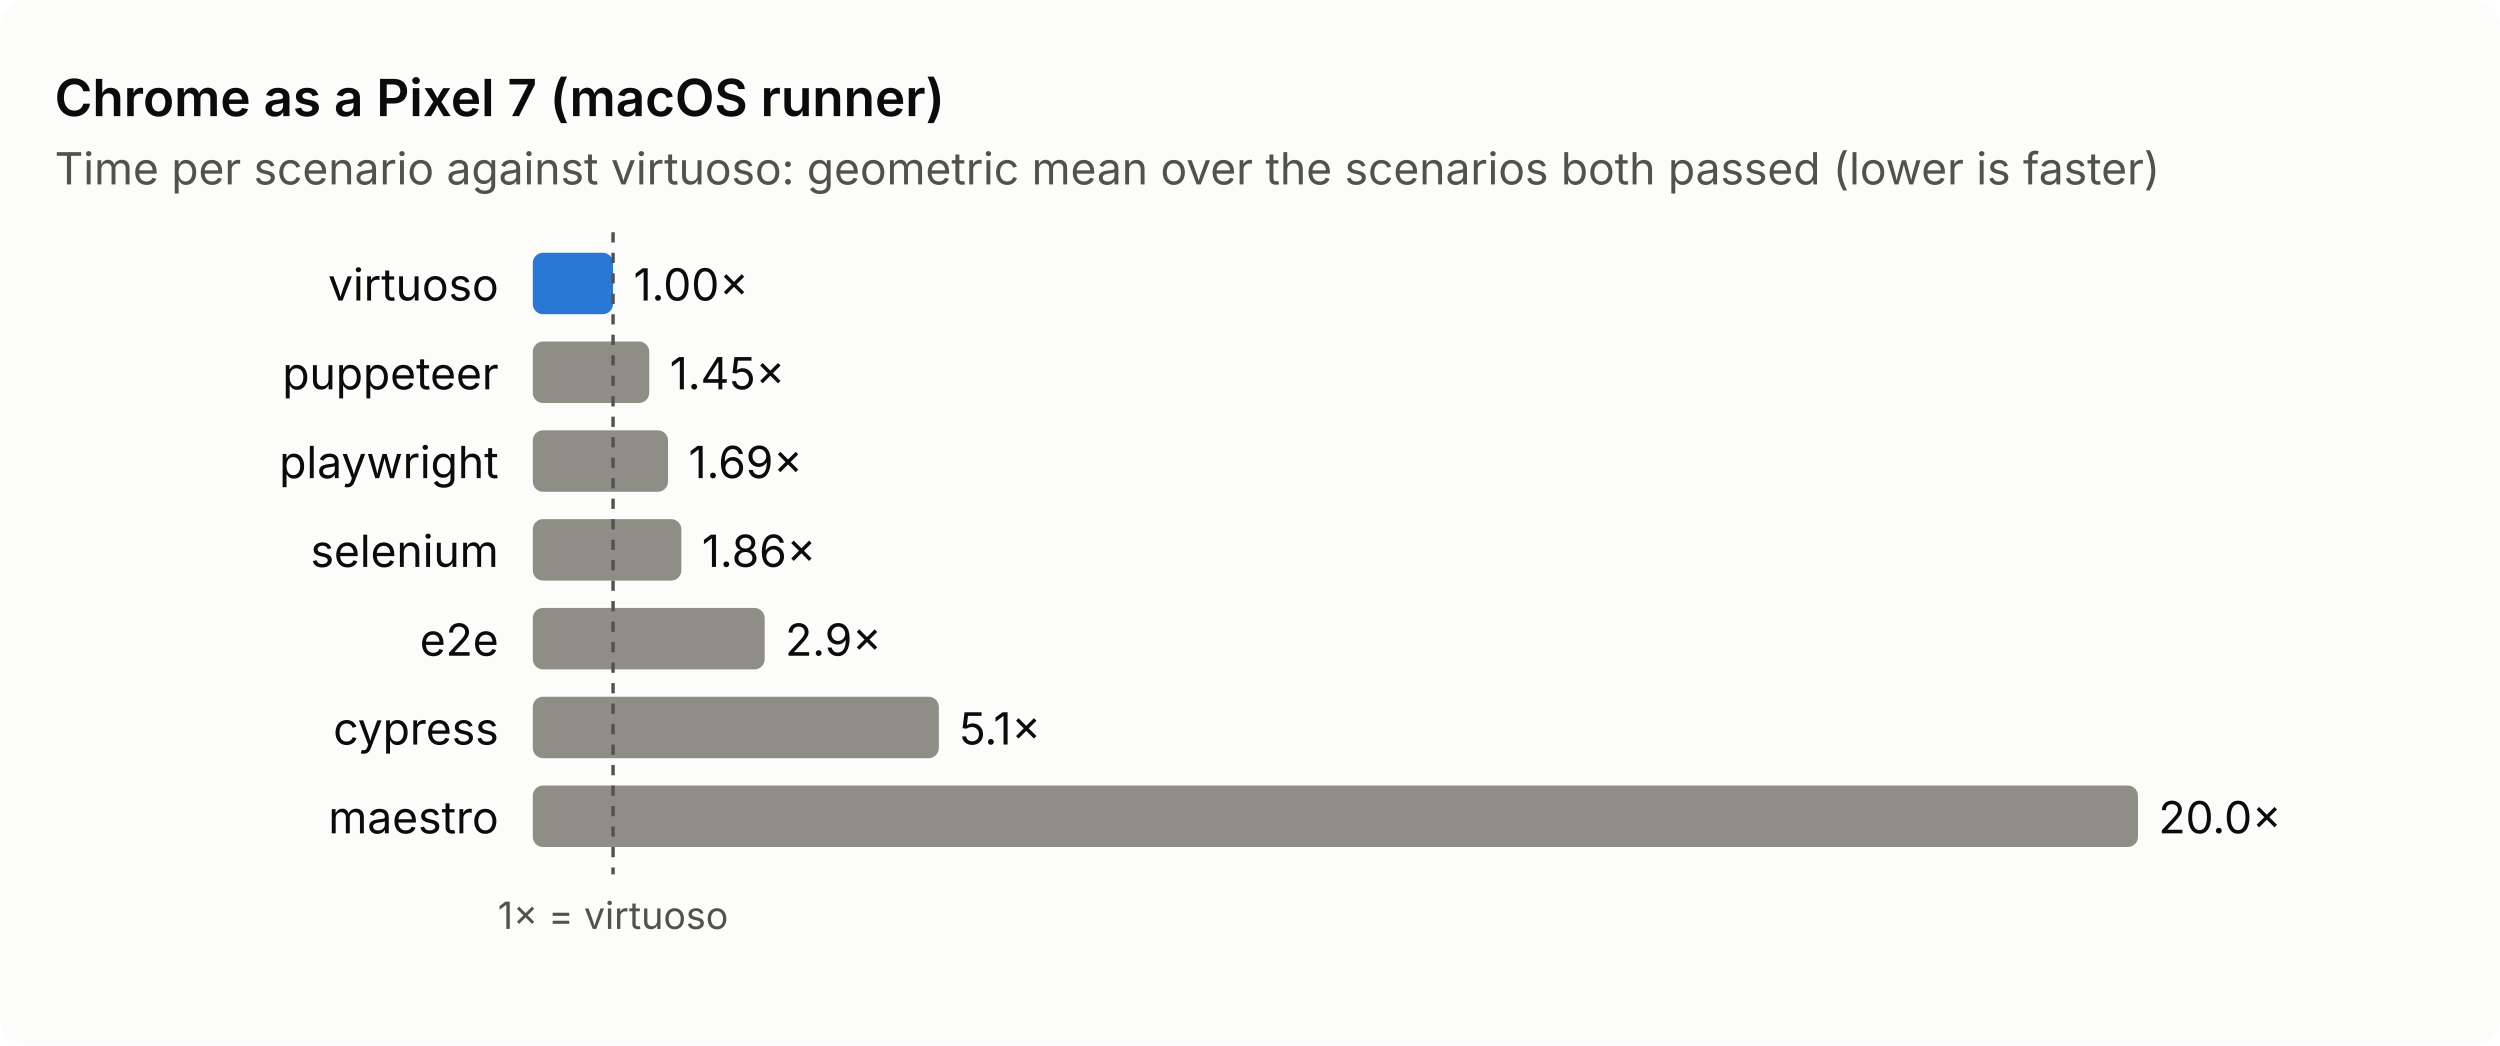
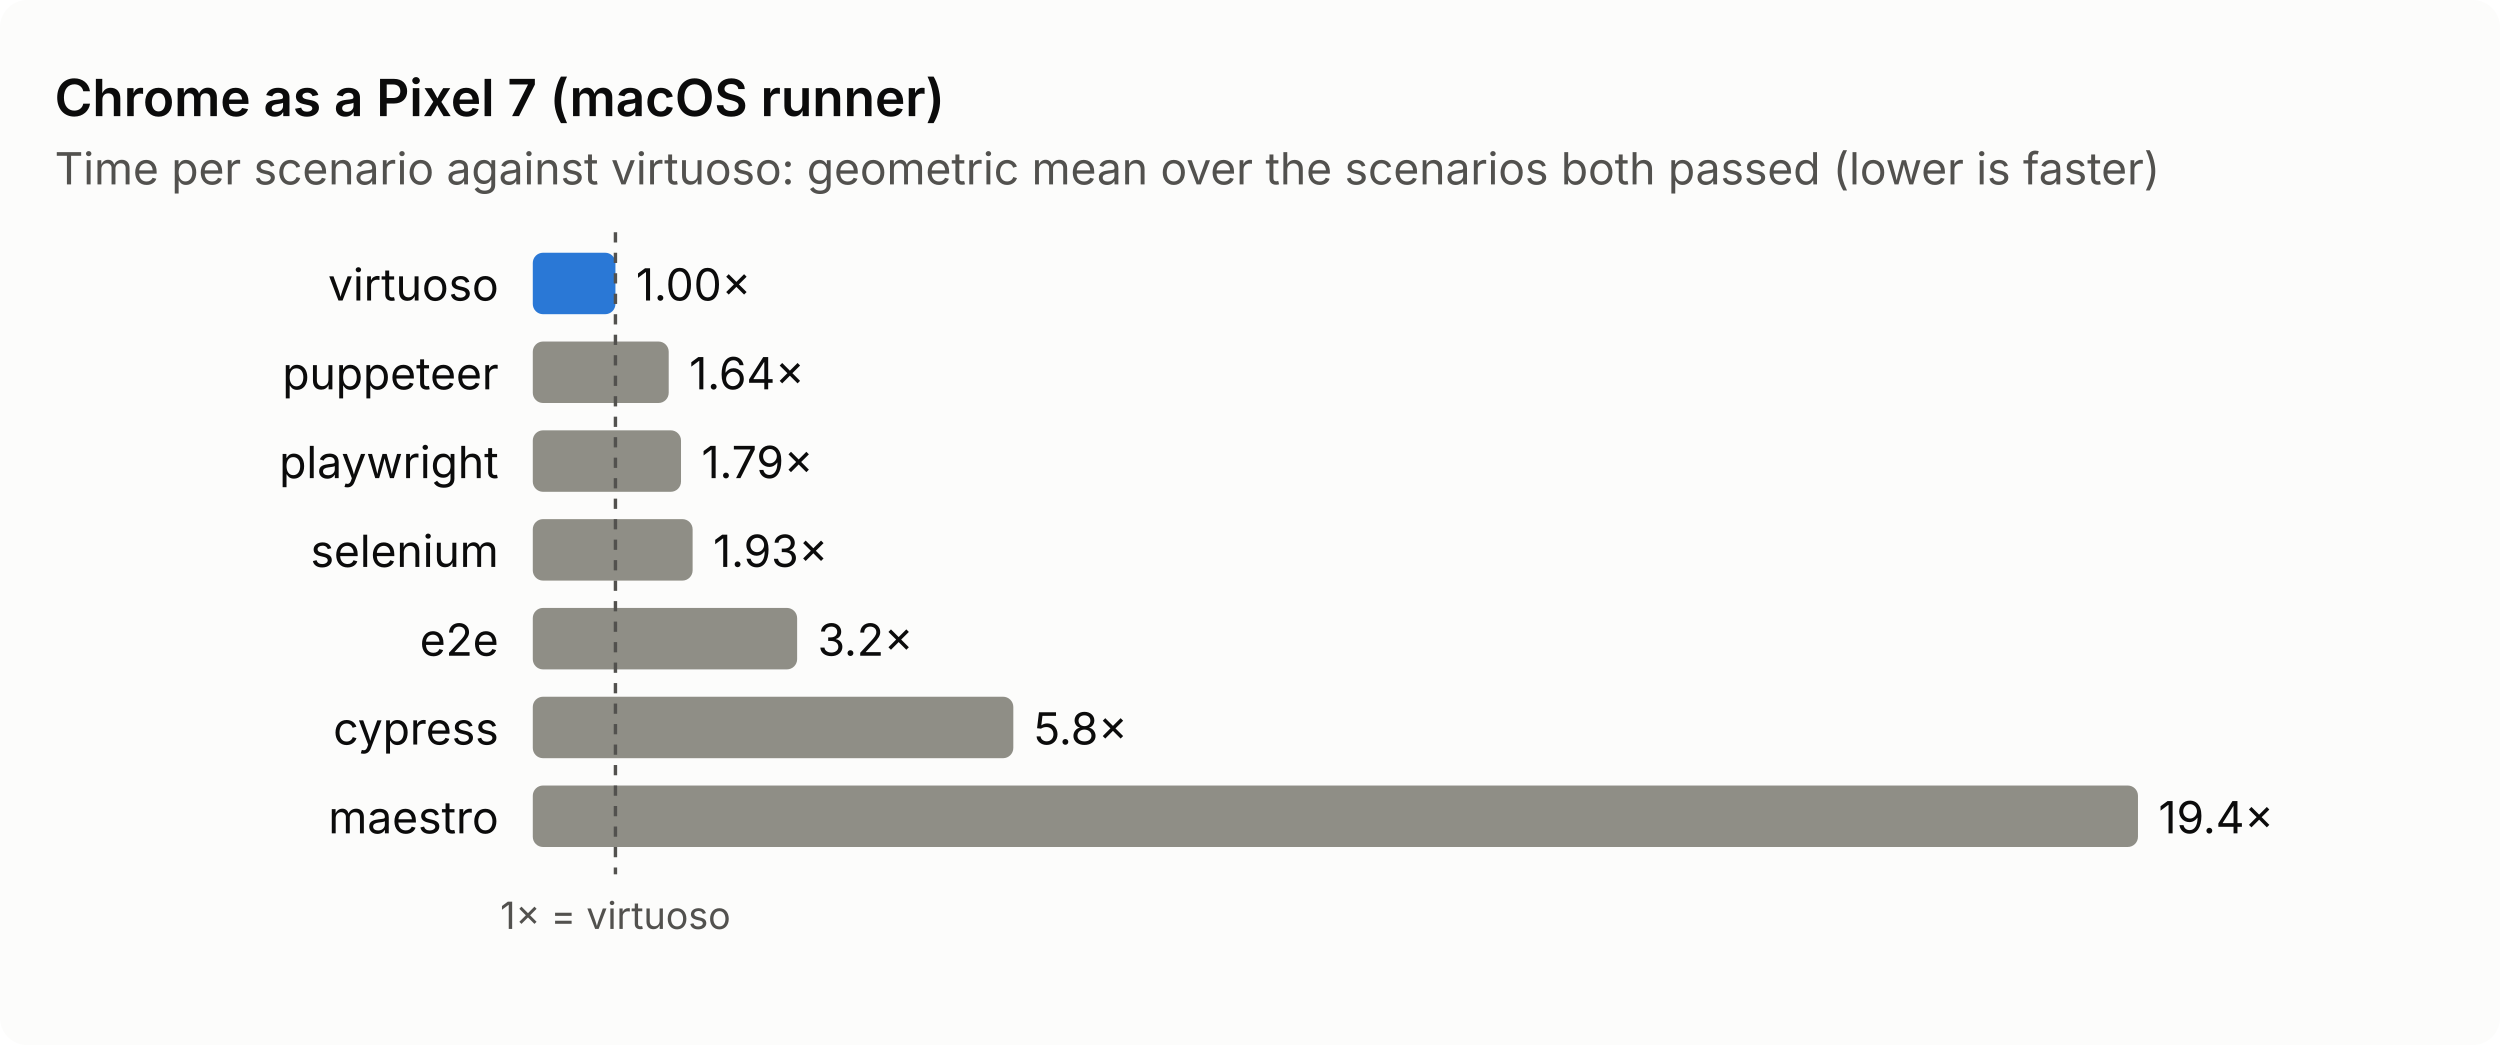
<svg xmlns="http://www.w3.org/2000/svg" viewBox="0 0 732 306" width="732" height="306" role="img" aria-label="Chrome as a Pixel 7 (macOS runner): time per scenario against virtuoso">
  <style>text{font:13px system-ui,-apple-system,'Segoe UI',sans-serif;fill:#0b0b0b}.sub,.axis{fill:#52514e}.axis{font-size:11px}.title{font-size:15px;font-weight:600}.bg{fill:#fcfcfb}.bar{fill:#8f8e86}.base{fill:#2a78d6}.ref{stroke:#52514e;stroke-dasharray:3 3}@media (prefers-color-scheme: dark){.bg{fill:#1a1a19}text{fill:#f0efec}.sub,.axis{fill:#c3c2b7}.base{fill:#3987e5}.ref{stroke:#c3c2b7}}</style>
  <rect class="bg" width="732" height="306" rx="8" />
  <text class="title" x="16" y="34.0">Chrome as a Pixel 7 (macOS runner)</text>
  <text class="sub" x="16" y="54.0">Time per scenario against virtuoso: geometric mean over the scenarios both passed (lower is faster)</text>
  <text x="146.0" y="88.0" text-anchor="end">virtuoso</text>
-   <rect class="bar base" x="156" y="74.0" width="23.5" height="18" rx="3" />
-   <text x="185.5" y="88.0">1.00×</text>
+   <rect class="bar base" x="156" y="74.0" width="24.2" height="18" rx="3" />
+   <text x="186.2" y="88.0">1.00×</text>
  <text x="146.0" y="114.0" text-anchor="end">puppeteer</text>
-   <rect class="bar" x="156" y="100.0" width="34.1" height="18" rx="3" />
-   <text x="196.1" y="114.0">1.45×</text>
+   <rect class="bar" x="156" y="100.0" width="39.8" height="18" rx="3" />
+   <text x="201.8" y="114.0">1.64×</text>
  <text x="146.0" y="140.0" text-anchor="end">playwright</text>
-   <rect class="bar" x="156" y="126.0" width="39.6" height="18" rx="3" />
-   <text x="201.6" y="140.0">1.69×</text>
+   <rect class="bar" x="156" y="126.0" width="43.4" height="18" rx="3" />
+   <text x="205.4" y="140.0">1.79×</text>
  <text x="146.0" y="166.0" text-anchor="end">selenium</text>
-   <rect class="bar" x="156" y="152.0" width="43.5" height="18" rx="3" />
-   <text x="205.5" y="166.0">1.86×</text>
+   <rect class="bar" x="156" y="152.0" width="46.8" height="18" rx="3" />
+   <text x="208.8" y="166.0">1.93×</text>
  <text x="146.0" y="192.0" text-anchor="end">e2e</text>
-   <rect class="bar" x="156" y="178.0" width="67.9" height="18" rx="3" />
-   <text x="229.9" y="192.0">2.9×</text>
+   <rect class="bar" x="156" y="178.0" width="77.4" height="18" rx="3" />
+   <text x="239.4" y="192.0">3.2×</text>
  <text x="146.0" y="218.0" text-anchor="end">cypress</text>
-   <rect class="bar" x="156" y="204.0" width="118.9" height="18" rx="3" />
-   <text x="280.9" y="218.0">5.1×</text>
+   <rect class="bar" x="156" y="204.0" width="140.7" height="18" rx="3" />
+   <text x="302.7" y="218.0">5.8×</text>
  <text x="146.0" y="244.0" text-anchor="end">maestro</text>
  <rect class="bar" x="156" y="230.0" width="470.0" height="18" rx="3" />
-   <text x="632.0" y="244.0">20.0×</text>
-   <line class="ref" x1="179.5" y1="68.0" x2="179.5" y2="256.0" />
-   <text class="axis" x="179.5" y="272.0" text-anchor="middle">1× = virtuoso</text>
+   <text x="632.0" y="244.0">19.4×</text>
+   <line class="ref" x1="180.2" y1="68.0" x2="180.2" y2="256.0" />
+   <text class="axis" x="180.2" y="272.0" text-anchor="middle">1× = virtuoso</text>
</svg>
